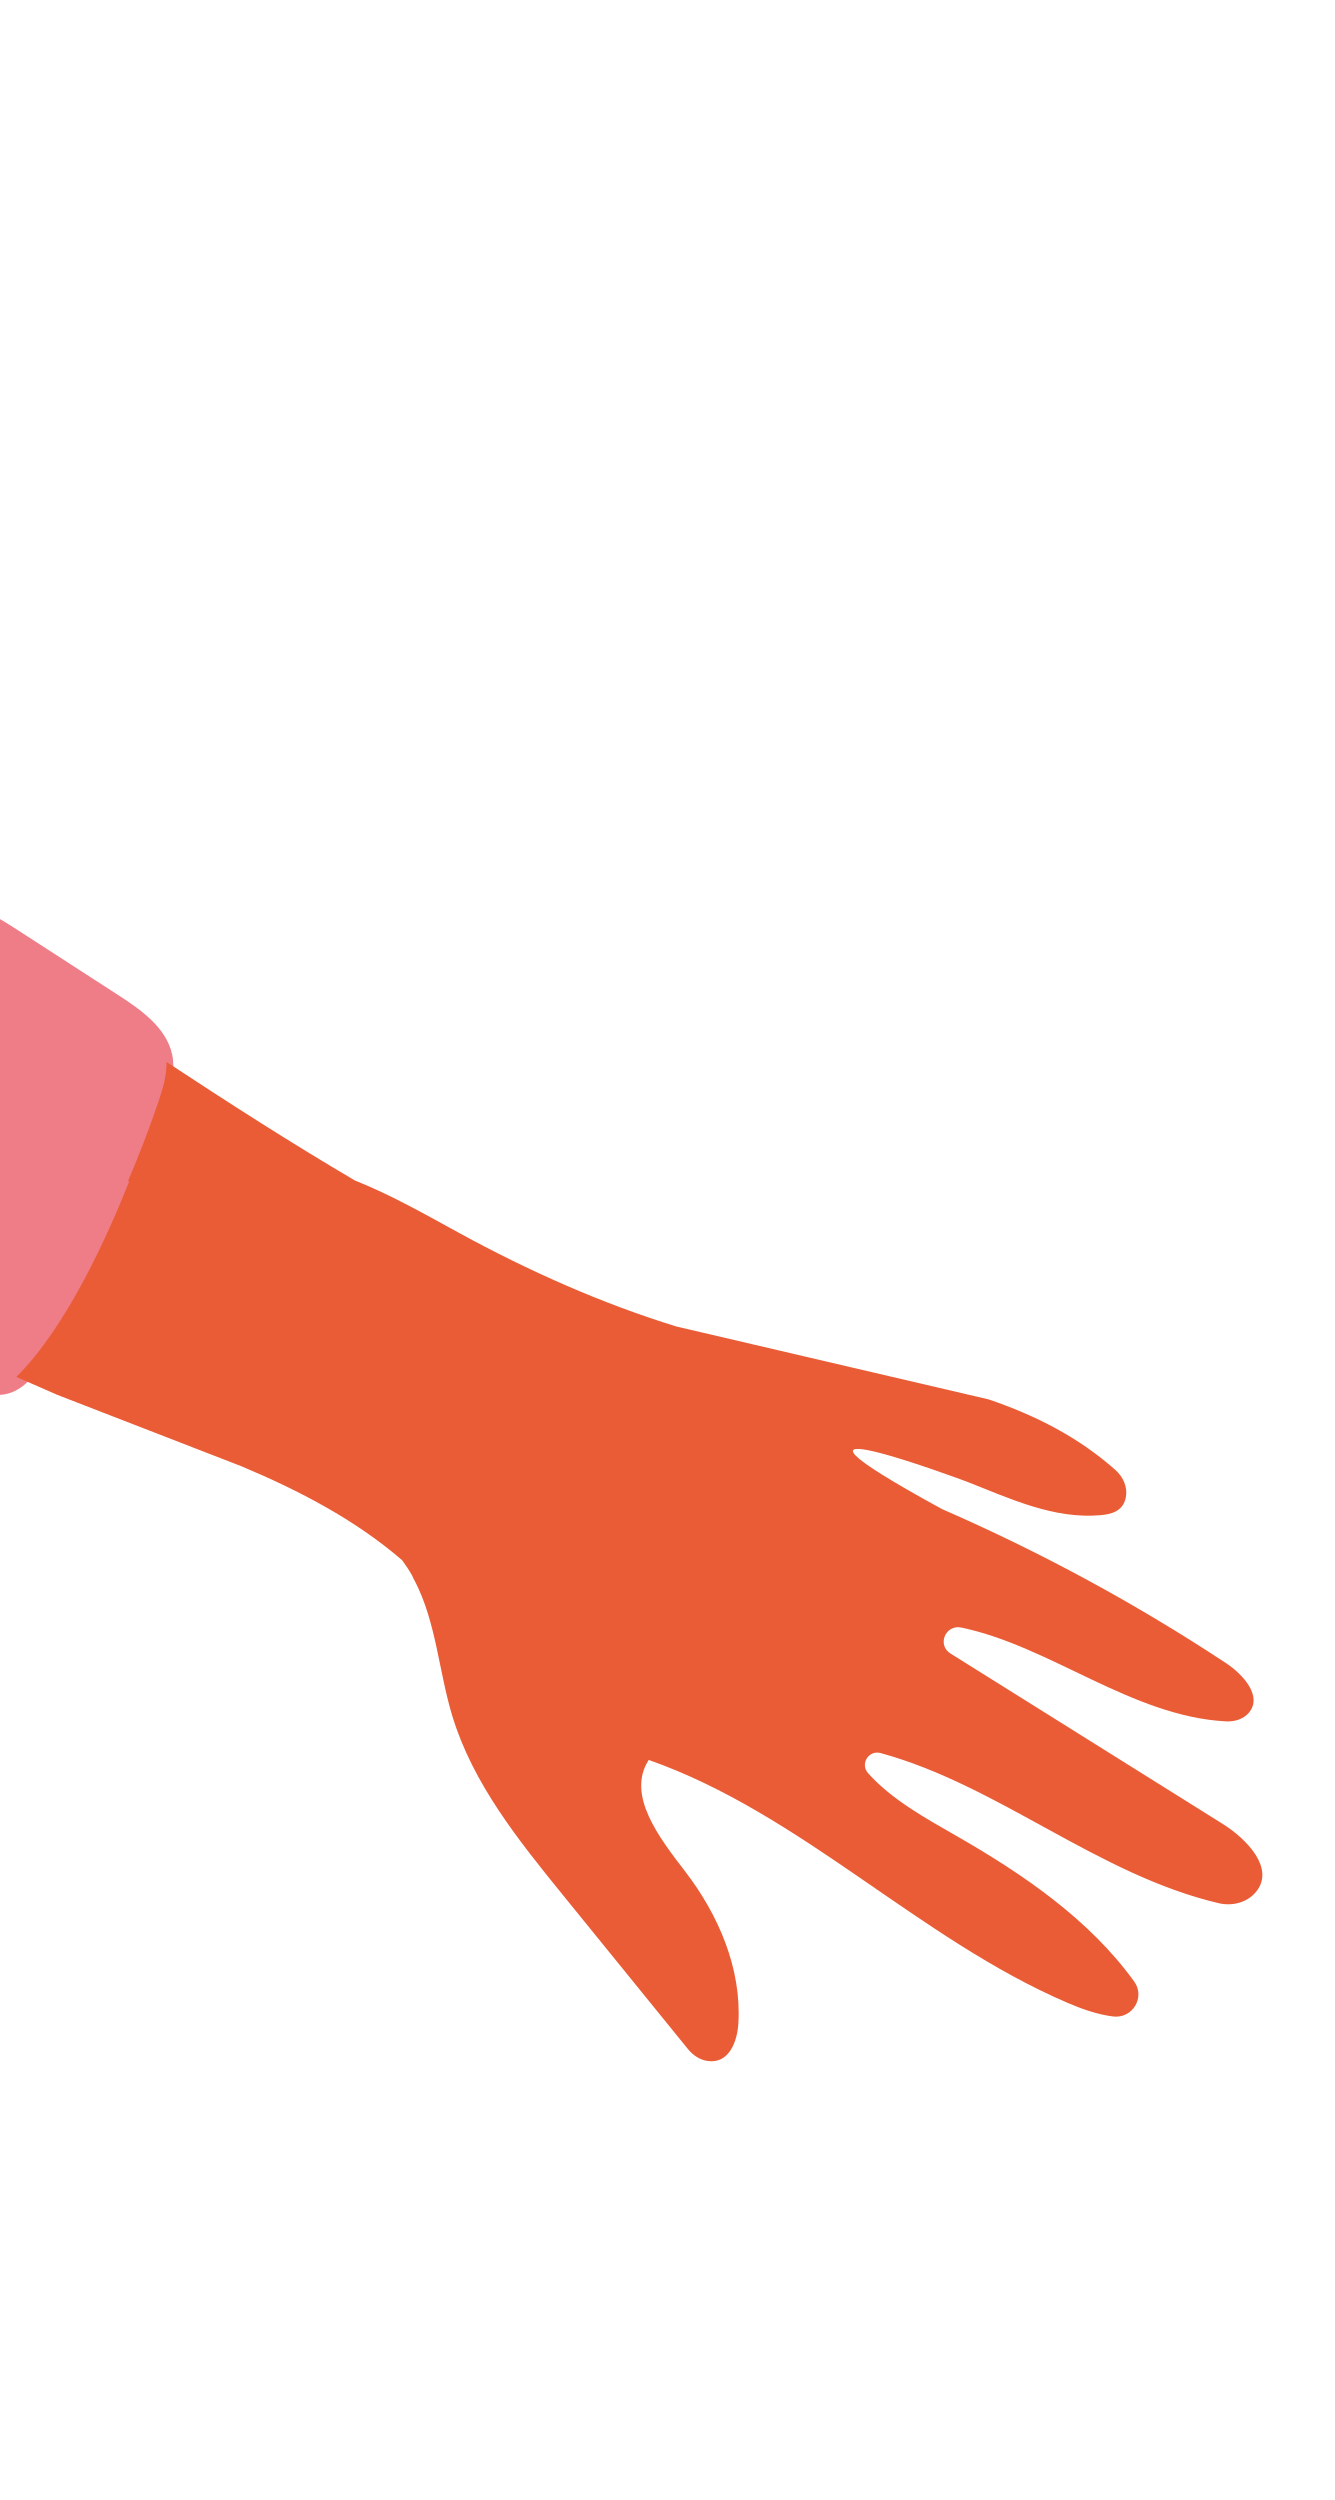
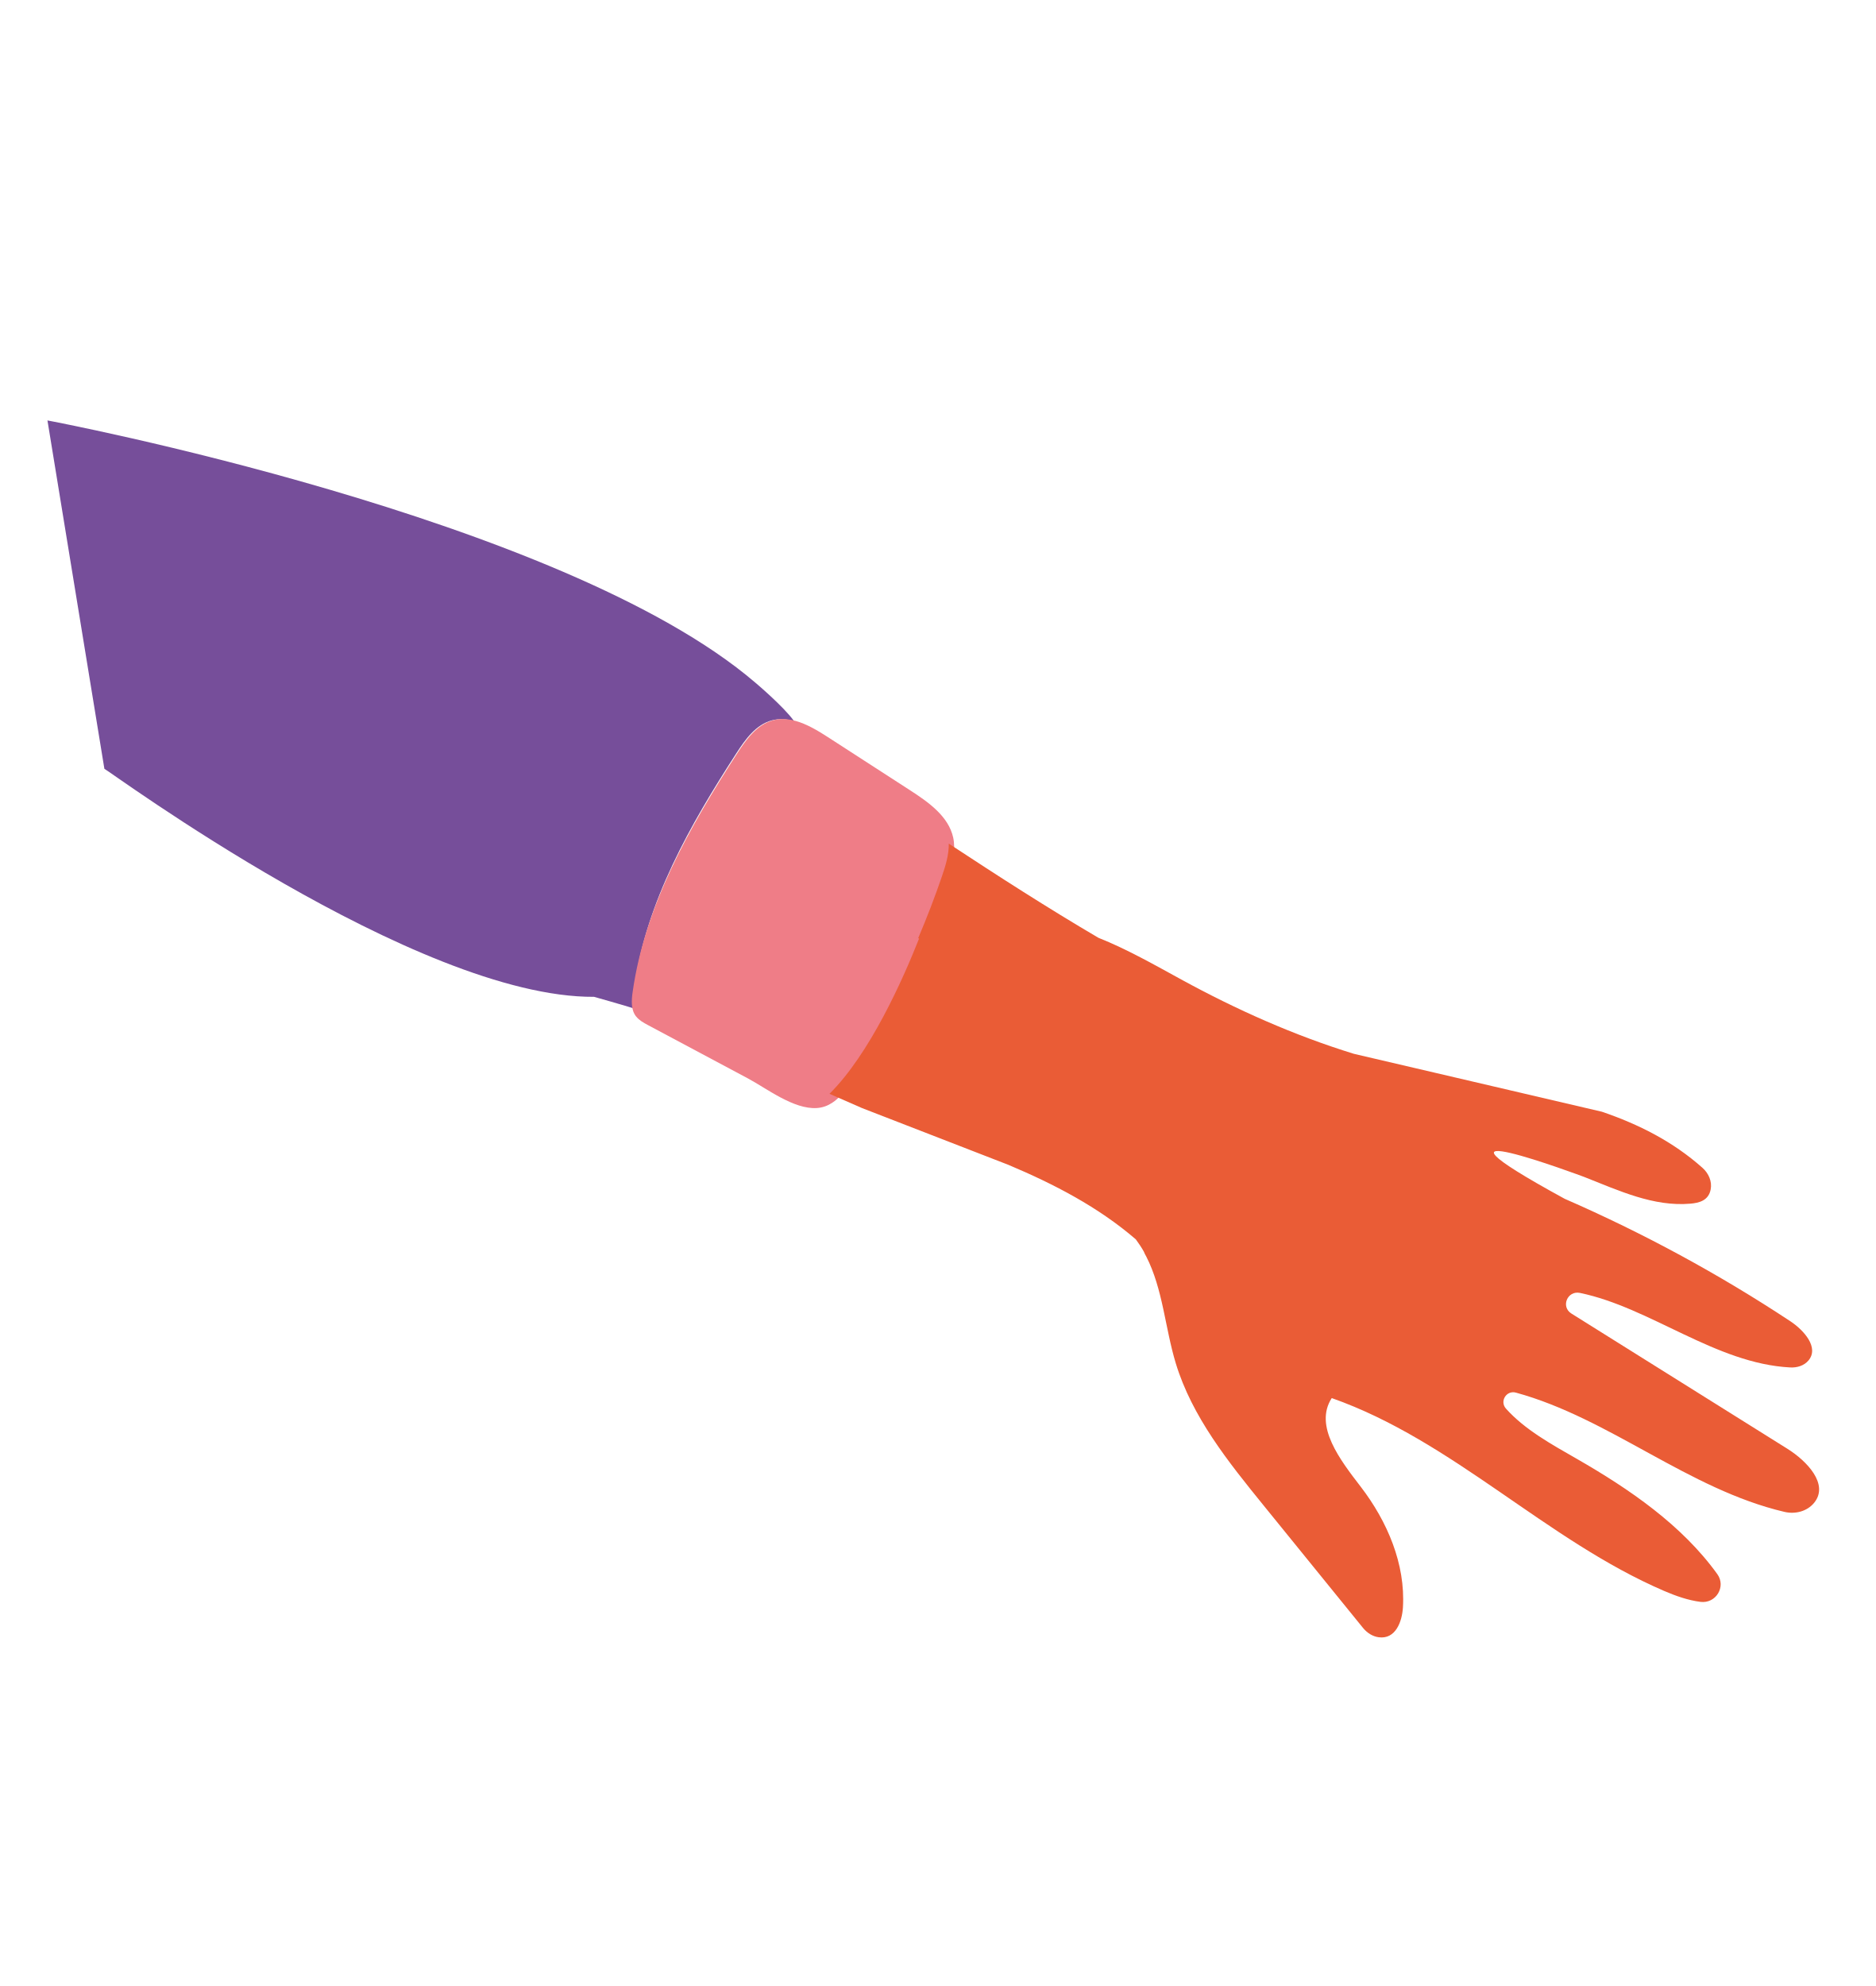
- <svg xmlns="http://www.w3.org/2000/svg" width="571" height="1070" viewBox="0 0 571 1070" fill="none">
-   <path d="M-414.428 226.522L-383.745 414.226C-382.121 414.514 -215.628 537.641 -119.853 537.073C-119.853 537.073 -104.135 541.482 -96.173 544.008L-96.379 543.779C-99.026 540.25 -98.686 535.414 -98.069 531.074C-91.615 485.642 -68.17 444.519 -43.23 405.91C-38.377 398.398 -32.685 390.367 -23.957 388.091C-22.966 387.833 -21.971 387.661 -20.981 387.565C-18.005 387.277 -15.035 387.67 -12.109 388.488C-17.822 380.523 -32.975 367.783 -32.975 367.783C-137.078 278.572 -414.428 226.522 -414.428 226.522Z" fill="#764E9A" />
-   <path d="M57.343 508.265C57.343 508.265 66.521 485.617 70.463 474.056C72.443 468.256 74.297 462.162 74.187 456.114C74.158 454.485 74.018 452.863 73.661 451.251C71.129 439.769 60.343 432.193 50.395 425.759C35.618 416.205 20.845 406.65 6.07 397.101C0.731 393.649 -5.13 390.142 -11.167 388.446C-14.162 387.608 -17.203 387.199 -20.247 387.498C-21.265 387.597 -22.278 387.771 -23.292 388.036C-32.218 390.362 -38.044 398.588 -43.007 406.282C-68.524 445.818 -92.499 487.938 -99.084 534.481C-99.715 538.923 -100.056 543.88 -97.35 547.497L-97.14 547.727C-95.531 549.73 -93.192 551.032 -90.908 552.251C-72.972 561.813 -55.035 571.38 -37.103 580.944C-26.794 586.444 -12.303 597.797 0.189 596.989C3.305 596.787 6.018 595.751 8.43 594.18C15.94 589.294 20.507 579.132 24.806 572.014C38.381 549.533 57.343 508.265 57.343 508.265Z" fill="#EF7D87" />
-   <path d="M302.986 882.119C312.047 883.332 315.558 873.766 316.025 866.001C317.42 842.68 307.619 819.709 293.307 801.053C282.325 786.737 267.908 768.324 277.659 753.254C343.011 776.243 393.15 829.797 456.771 857.159C462.96 859.826 469.711 862.218 476.39 863.054C484.679 864.094 490.301 854.859 485.446 848.117C466.441 821.718 438.201 802.32 409.593 785.912C396.098 778.17 381.706 770.276 371.557 758.947C368.012 754.992 371.774 748.907 376.917 750.317C427.483 764.151 469.85 802.421 521.612 814.568C527.483 815.95 533.877 814.288 537.639 809.648C545.727 799.684 533.715 787.14 523.191 780.555C484.397 756.274 445.607 731.991 406.813 707.71C400.953 704.041 404.65 695.19 411.433 696.599C449.564 704.531 484.475 734.656 524.734 736.75C528.412 736.945 532.185 735.81 534.541 733.022C540.429 726.049 532.163 716.731 524.728 711.812C486.247 686.403 445.517 664.349 403.197 645.892C311.628 595.899 413.633 634.083 413.633 634.083C432.5 641.523 451.082 650.226 470.927 648.51C475.605 648.108 480.731 646.871 481.866 640.807C482.678 636.495 480.746 632.137 477.438 629.193C461.509 615.018 443.032 605.728 423.253 598.975L289.542 567.757C257.268 557.8 226.214 543.938 196.581 527.74C182.216 519.883 167.262 511.354 151.914 505.255C124.646 489.243 97.9 472.042 71.283 454.522C71.389 460.426 69.575 466.376 67.638 472.038C65.709 477.679 63.666 483.286 61.527 488.853C59.388 494.42 57.143 499.946 54.812 505.434L55.256 505.737C46.306 528.32 28.558 567.982 6.994 589.318L24.451 596.97L103.439 627.602C128.222 638.059 151.847 650.323 172.081 667.74C173.616 669.831 175.071 671.99 176.37 674.281C176.762 675.296 177.218 676.169 177.702 676.973C186.73 694.664 187.804 715.376 193.595 734.453C202.356 763.318 221.884 787.634 240.984 811.151L294.494 877.066C296.633 879.7 299.619 881.678 302.998 882.125L302.986 882.119Z" fill="#EA5C36" />
+ <svg xmlns="http://www.w3.org/2000/svg" width="681" height="721" viewBox="0 0 681 721" fill="none">
+   <path d="M17.231 152.637L37.906 279.116C39 279.31 151.187 362.276 215.722 361.893C215.722 361.893 226.313 364.863 231.678 366.566L231.539 366.411C229.755 364.034 229.985 360.775 230.4 357.85C234.749 327.238 250.547 299.528 267.352 273.512C270.622 268.451 274.457 263.039 280.338 261.506C281.006 261.331 281.676 261.216 282.344 261.151C284.349 260.957 286.35 261.222 288.322 261.773C284.472 256.406 274.262 247.822 274.262 247.822C204.115 187.71 17.231 152.637 17.231 152.637Z" fill="#764E9A" />
+   <path d="M335.12 342.481C335.12 342.481 341.305 327.22 343.961 319.43C345.295 315.522 346.544 311.415 346.47 307.34C346.451 306.243 346.356 305.15 346.116 304.064C344.41 296.327 337.142 291.222 330.439 286.886C320.482 280.449 310.527 274.011 300.571 267.576C296.974 265.25 293.025 262.887 288.957 261.744C286.939 261.179 284.89 260.904 282.839 261.105C282.153 261.172 281.47 261.289 280.787 261.468C274.772 263.035 270.847 268.578 267.503 273.762C250.308 300.403 234.153 328.784 229.717 360.146C229.292 363.139 229.062 366.479 230.885 368.916L231.027 369.071C232.111 370.421 233.687 371.298 235.226 372.119C247.311 378.563 259.398 385.009 271.481 391.453C278.427 395.16 288.191 402.809 296.609 402.265C298.709 402.129 300.537 401.431 302.162 400.372C307.222 397.08 310.299 390.232 313.196 385.436C322.343 370.288 335.12 342.481 335.12 342.481Z" fill="#EF7D87" />
+   <path d="M500.639 594.393C506.745 595.21 509.11 588.764 509.425 583.532C510.365 567.818 503.761 552.339 494.117 539.769C486.717 530.122 477.002 517.715 483.573 507.56C527.608 523.051 561.393 559.137 604.263 577.574C608.433 579.371 612.982 580.983 617.482 581.546C623.067 582.247 626.856 576.024 623.584 571.481C610.778 553.693 591.75 540.622 572.473 529.566C563.38 524.35 553.682 519.03 546.844 511.397C544.455 508.731 546.99 504.632 550.455 505.581C584.527 514.904 613.076 540.691 647.954 548.875C651.909 549.806 656.218 548.687 658.753 545.56C664.203 538.846 656.109 530.393 649.018 525.957C622.878 509.595 596.74 493.233 570.599 476.872C566.651 474.4 569.142 468.436 573.713 469.385C599.406 474.73 622.93 495.029 650.058 496.44C652.535 496.571 655.078 495.807 656.666 493.928C660.633 489.229 655.063 482.95 650.053 479.636C624.124 462.515 596.679 447.654 568.163 435.218C506.462 401.532 575.195 427.261 575.195 427.261C587.908 432.274 600.429 438.138 613.801 436.982C616.954 436.711 620.407 435.878 621.172 431.792C621.719 428.886 620.417 425.949 618.188 423.966C607.455 414.414 595.005 408.154 581.677 403.604L491.58 382.569C469.834 375.86 448.908 366.519 428.941 355.604C419.261 350.311 409.185 344.563 398.843 340.454C380.47 329.665 362.448 318.074 344.513 306.269C344.584 310.247 343.362 314.256 342.057 318.072C340.757 321.873 339.38 325.651 337.939 329.402C336.498 333.153 334.985 336.876 333.414 340.574L333.714 340.779C327.682 355.996 315.724 382.72 301.194 397.097L312.956 402.253L366.18 422.894C382.88 429.94 398.799 438.203 412.432 449.939C413.467 451.349 414.447 452.803 415.323 454.347C415.587 455.031 415.894 455.619 416.22 456.161C422.304 468.081 423.027 482.038 426.929 494.892C432.833 514.342 445.991 530.727 458.861 546.573L494.917 590.988C496.358 592.763 498.37 594.095 500.647 594.397L500.639 594.393Z" fill="#EA5C36" />
</svg>
